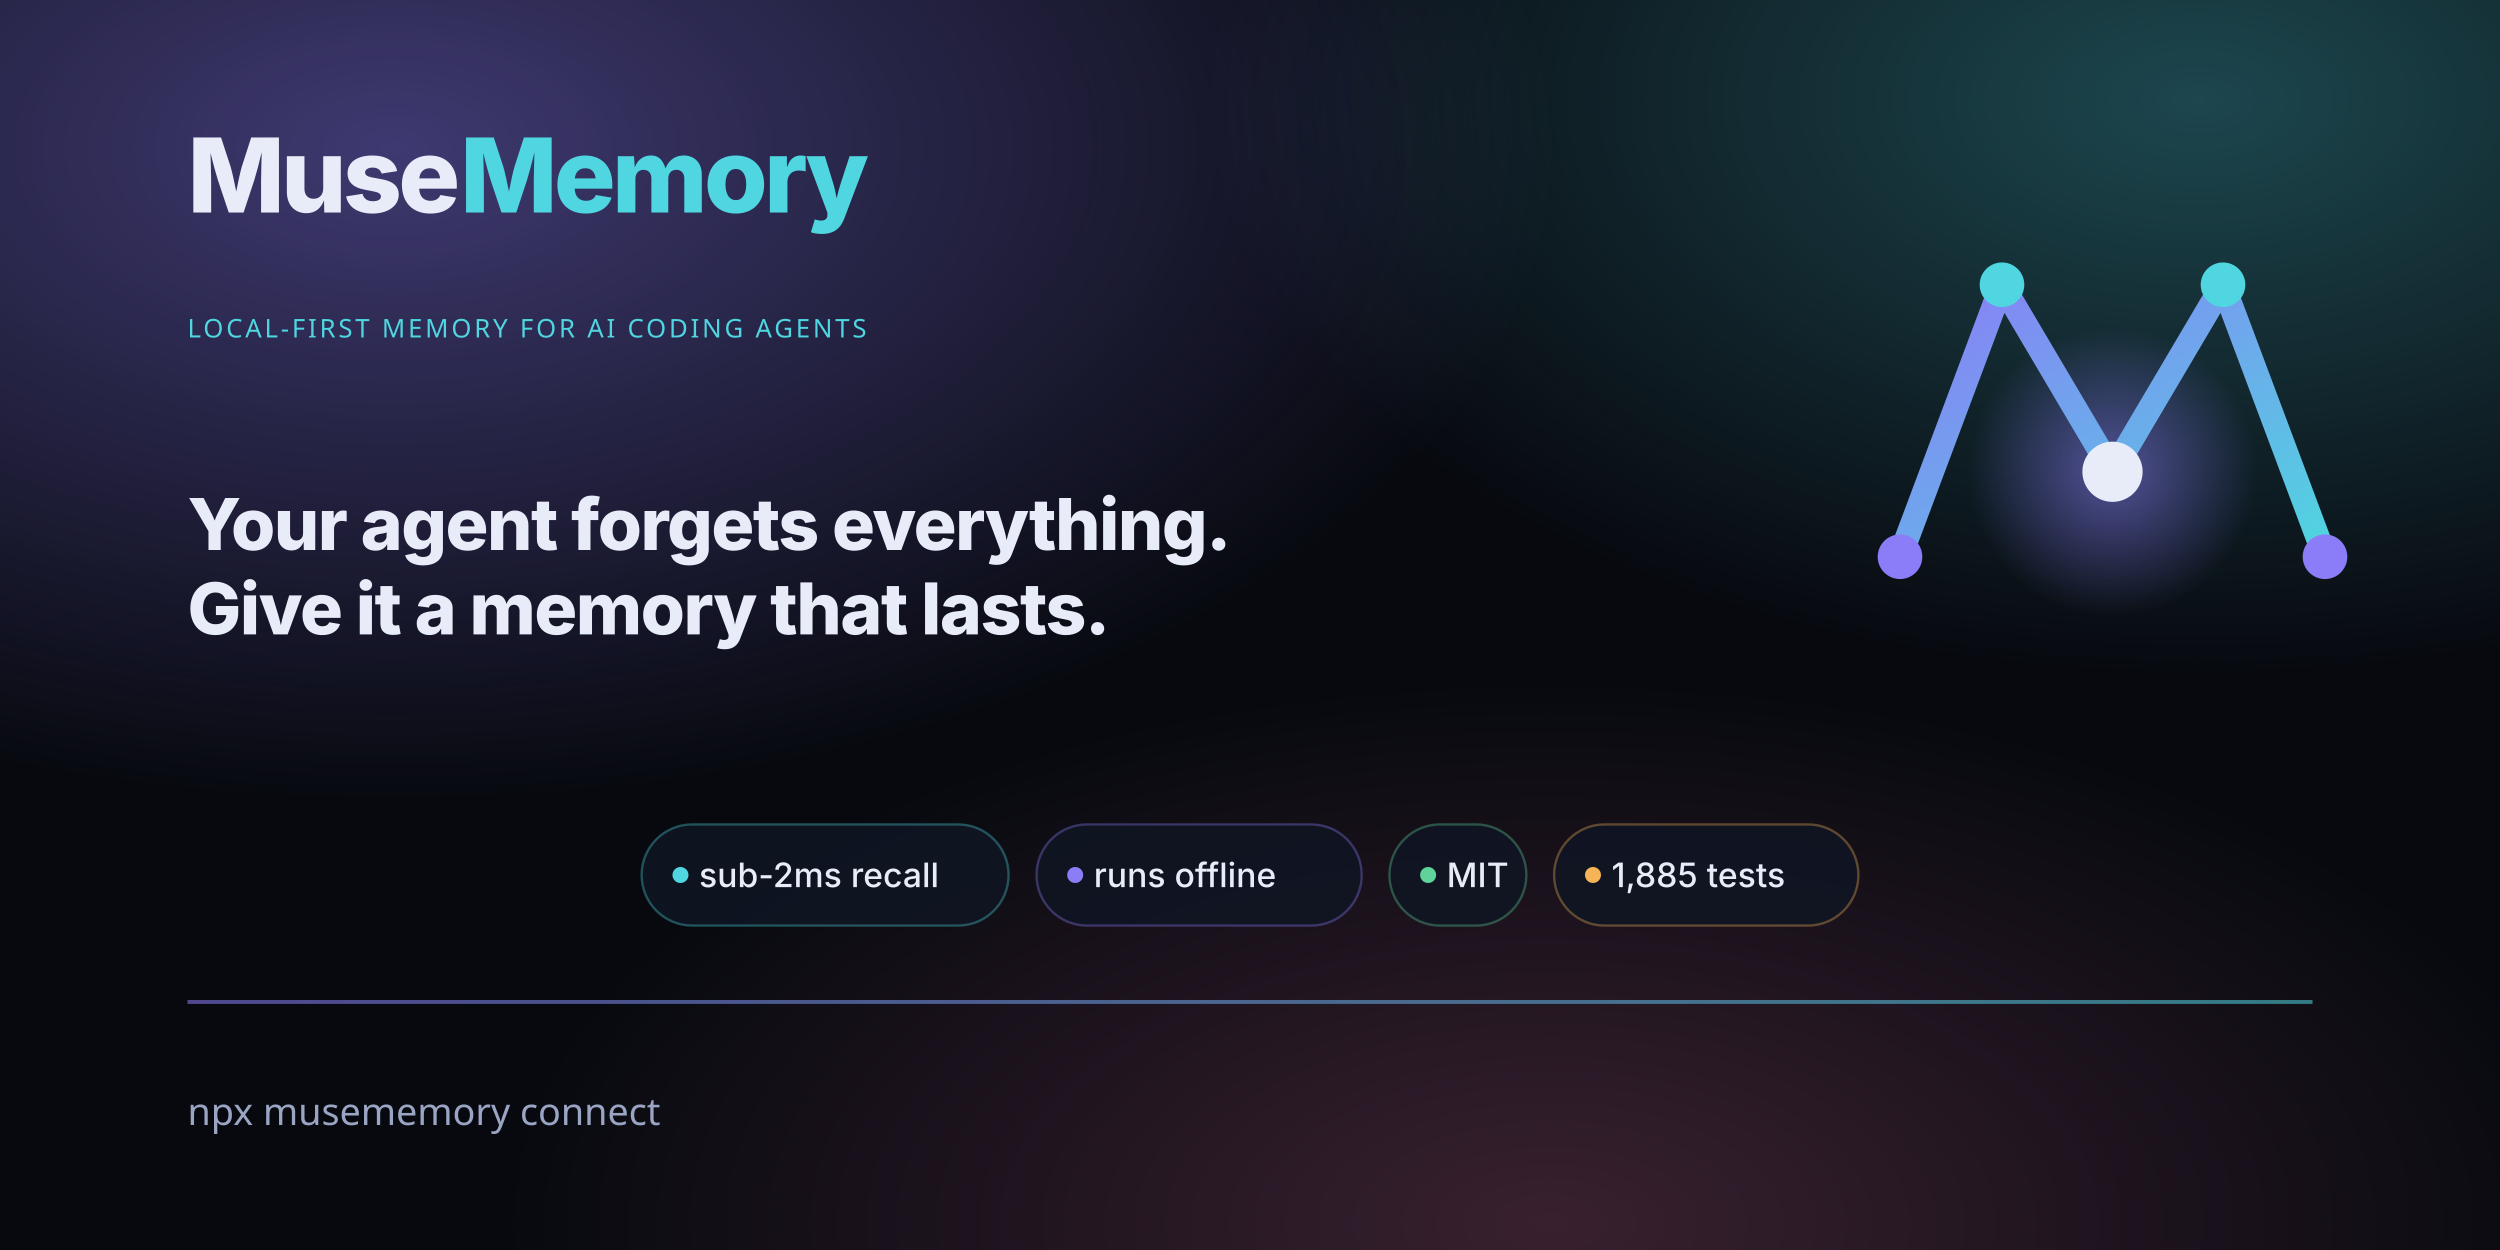
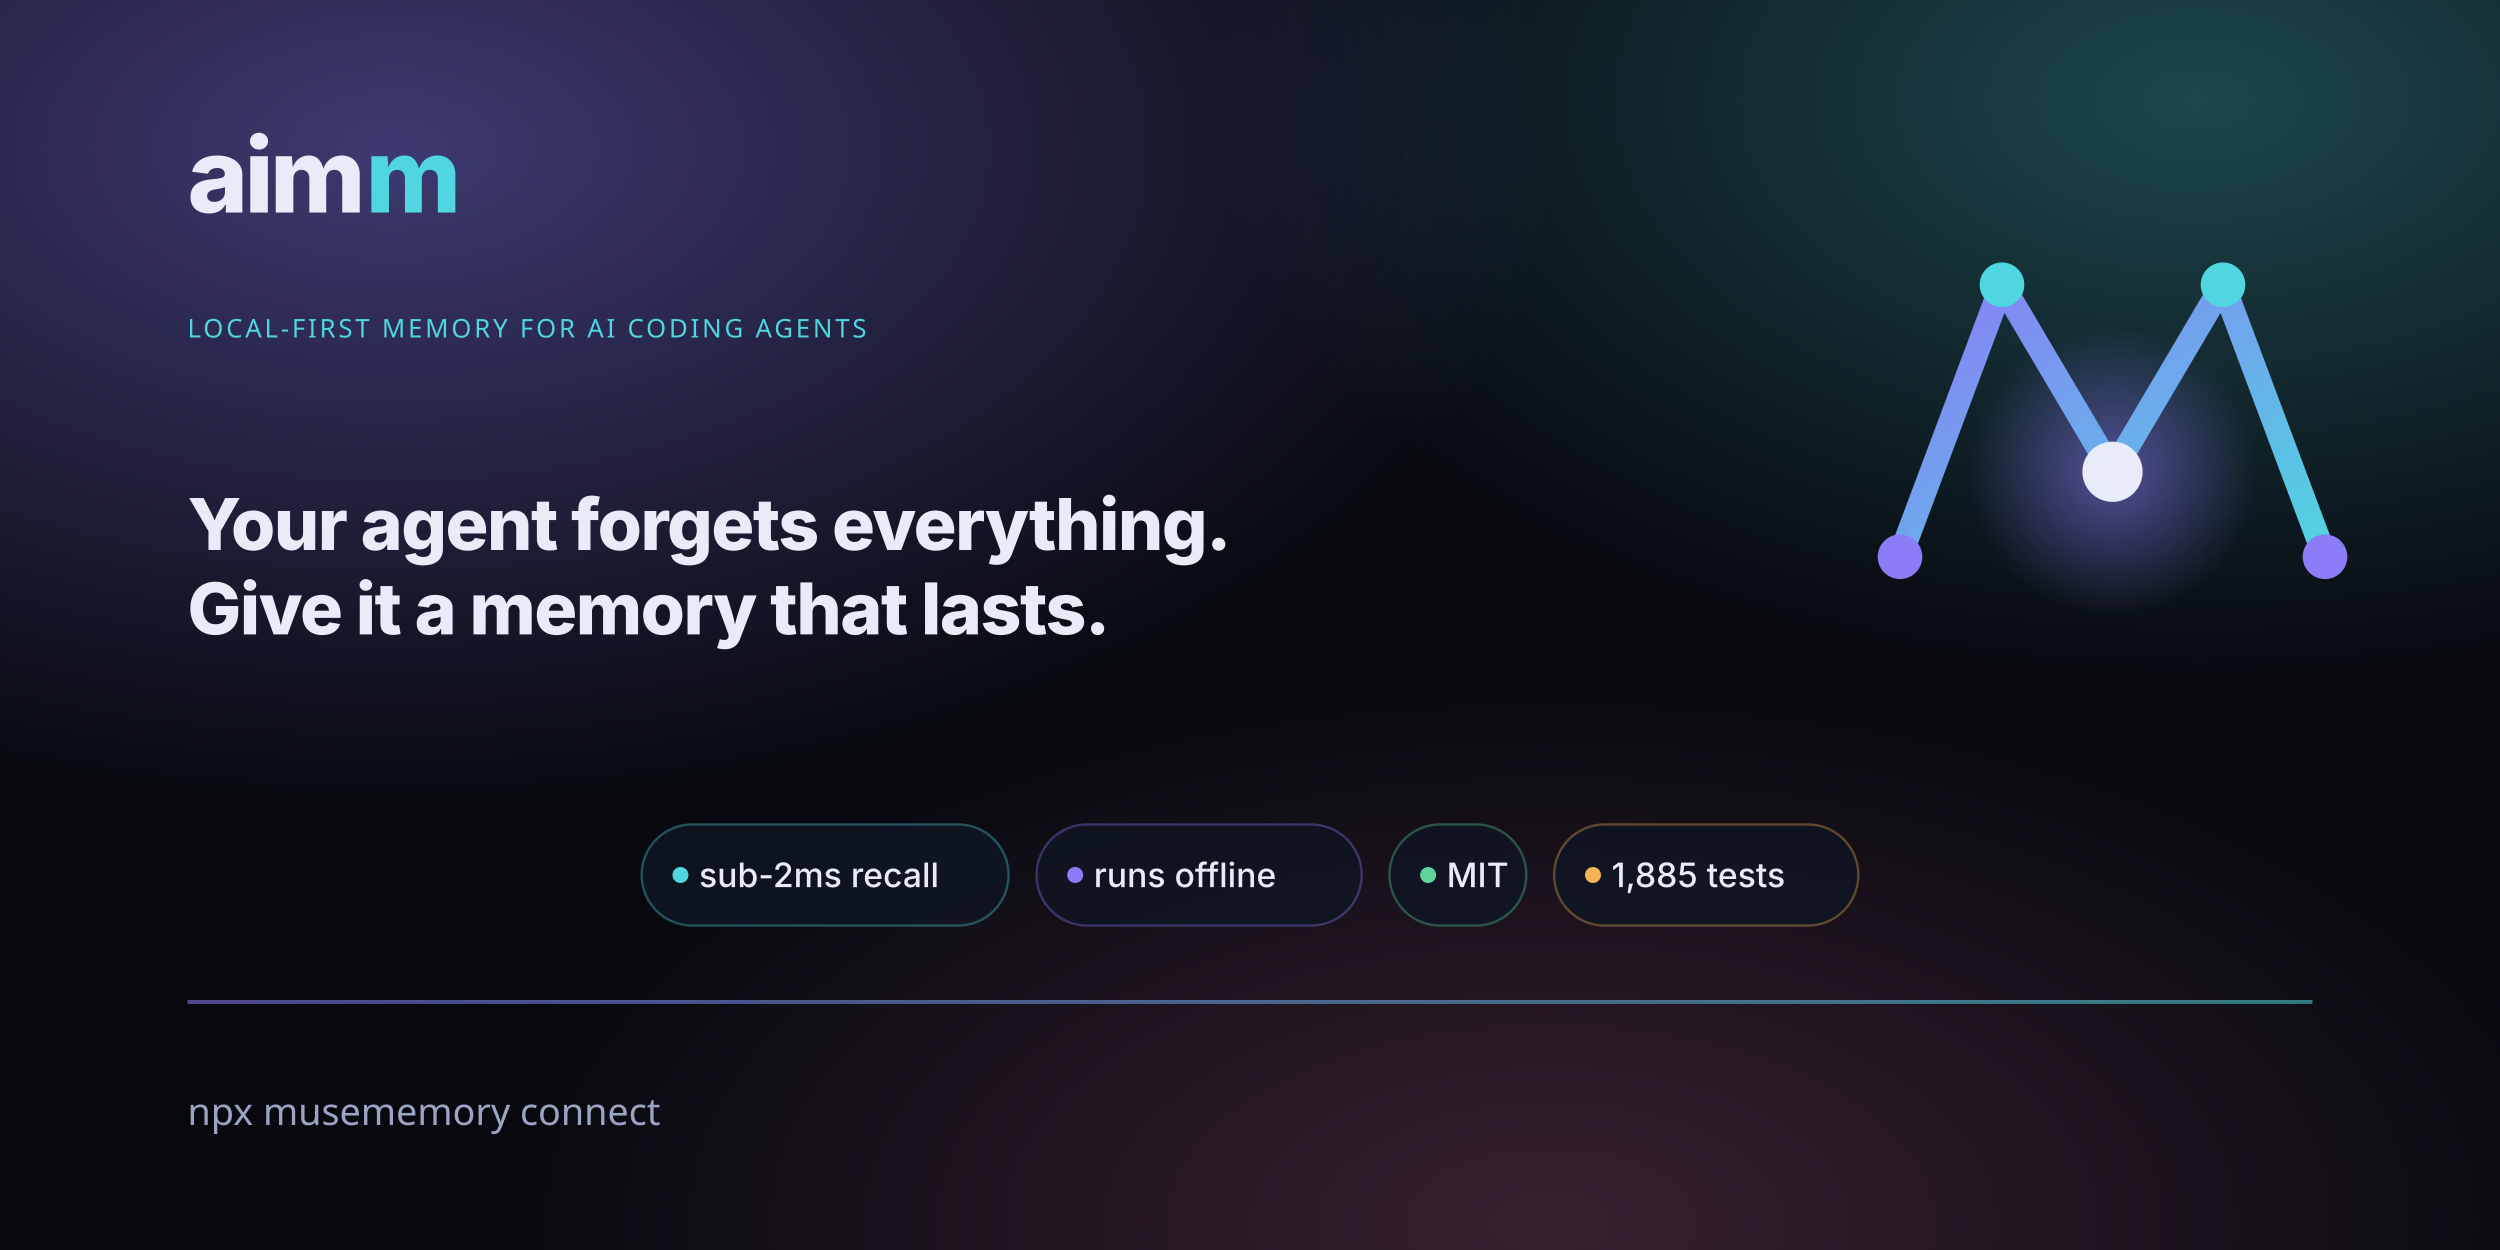
<svg xmlns="http://www.w3.org/2000/svg" width="1280" height="640" viewBox="0 0 1280 640">
  <defs>
    <linearGradient id="grad" x1="0" y1="0" x2="1" y2="1">
      <stop offset="0" stop-color="#8b7cf7" />
      <stop offset="1" stop-color="#4fd6e0" />
    </linearGradient>
    <linearGradient id="rule" x1="0" y1="0" x2="1" y2="0">
      <stop offset="0" stop-color="#8b7cf7" />
      <stop offset="1" stop-color="#4fd6e0" />
    </linearGradient>
    <radialGradient id="halo" cx="0.5" cy="0.5" r="0.5">
      <stop offset="0" stop-color="#8b7cf7" stop-opacity="0.55" />
      <stop offset="1" stop-color="#8b7cf7" stop-opacity="0" />
    </radialGradient>
    <radialGradient id="meshA" cx="0.5" cy="0.5" r="0.5">
      <stop offset="0" stop-color="#8b7cf7" stop-opacity="0.42" />
      <stop offset="1" stop-color="#8b7cf7" stop-opacity="0" />
    </radialGradient>
    <radialGradient id="meshB" cx="0.5" cy="0.5" r="0.5">
      <stop offset="0" stop-color="#4fd6e0" stop-opacity="0.30" />
      <stop offset="1" stop-color="#4fd6e0" stop-opacity="0" />
    </radialGradient>
    <radialGradient id="meshC" cx="0.5" cy="0.5" r="0.5">
      <stop offset="0" stop-color="#ff7db1" stop-opacity="0.20" />
      <stop offset="1" stop-color="#ff7db1" stop-opacity="0" />
    </radialGradient>
  </defs>
  <rect width="1280" height="640" fill="#07090f" />
  <g>
    <ellipse cx="204.8" cy="76.8" rx="588.8" ry="332.8" fill="url(#meshA)" />
    <ellipse cx="1126.4" cy="51.2" rx="512" ry="294.4" fill="url(#meshB)" />
    <ellipse cx="793.6" cy="627.2" rx="537.6" ry="281.6" fill="url(#meshC)" />
  </g>
-   <text x="96.0" y="108.8" font-family="Inter" font-size="52.8" font-weight="800" letter-spacing="-1.9" fill="#e8ecf8">Muse<tspan fill="#4fd6e0">Memory</tspan>
+   <text x="96.0" y="108.8" font-family="Inter" font-size="52.8" font-weight="800" letter-spacing="-1.9" fill="#e8ecf8">aim<tspan fill="#4fd6e0">m</tspan>
  </text>
  <text x="96.0" y="172.8" font-family="IBM Plex Mono" font-size="13.2" font-weight="500" letter-spacing="1.422" fill="#4fd6e0">LOCAL-FIRST MEMORY FOR AI CODING AGENTS</text>
  <text x="96.0" y="281.6" font-family="Inter" font-size="36.6" font-weight="800" letter-spacing="-0.731" fill="#e8ecf8">Your agent forgets everything.</text>
  <text x="96.0" y="324.8" font-family="Inter" font-size="36.6" font-weight="800" letter-spacing="-0.731" fill="#e8ecf8">Give it a memory that lasts.</text>
  <g>
    <rect x="328.5" y="422.1" width="187.9" height="51.8" rx="25.9" fill="#101624" fill-opacity="0.85" stroke="#4fd6e0" stroke-opacity="0.34" stroke-width="1.2" />
    <circle cx="348.4" cy="448.0" r="4.1" fill="#4fd6e0" />
    <text x="357.9" y="454.2" font-family="Inter" font-size="17.27" font-weight="500" fill="#e8ecf8">sub-2ms recall</text>
  </g>
  <g>
    <rect x="530.7" y="422.1" width="166.5" height="51.8" rx="25.9" fill="#101624" fill-opacity="0.85" stroke="#8b7cf7" stroke-opacity="0.34" stroke-width="1.2" />
    <circle cx="550.5" cy="448.0" r="4.1" fill="#8b7cf7" />
    <text x="560.0" y="454.2" font-family="Inter" font-size="17.27" font-weight="500" fill="#e8ecf8">runs offline</text>
  </g>
  <g>
    <rect x="711.4" y="422.1" width="70.1" height="51.8" rx="25.9" fill="#101624" fill-opacity="0.85" stroke="#5fd39a" stroke-opacity="0.34" stroke-width="1.2" />
    <circle cx="731.2" cy="448.0" r="4.1" fill="#5fd39a" />
    <text x="740.7" y="454.2" font-family="Inter" font-size="17.27" font-weight="500" fill="#e8ecf8">MIT</text>
  </g>
  <g>
    <rect x="795.7" y="422.1" width="155.8" height="51.8" rx="25.9" fill="#101624" fill-opacity="0.85" stroke="#f5b455" stroke-opacity="0.34" stroke-width="1.2" />
    <circle cx="815.6" cy="448.0" r="4.1" fill="#f5b455" />
    <text x="825.1" y="454.2" font-family="Inter" font-size="17.27" font-weight="500" fill="#e8ecf8">1,885 tests</text>
  </g>
  <rect x="96.0" y="512.0" width="1088.0" height="2.0" fill="url(#rule)" opacity="0.55" />
  <text x="96.0" y="576.0" font-family="IBM Plex Mono" font-size="19.3" font-weight="500" fill="#9aa5c3">npx musememory connect</text>
  <circle cx="1081.60" cy="241.54" r="73.98" fill="url(#halo)" />
  <polyline points="972.80,285.06 1025.02,145.79 1081.60,241.54 1138.18,145.79 1190.40,285.06" fill="none" stroke="url(#grad)" stroke-width="12.48" stroke-linecap="round" stroke-linejoin="round" />
  <circle cx="972.80" cy="285.06" r="11.42" fill="#8b7cf7" />
  <circle cx="1025.02" cy="145.79" r="11.42" fill="#4fd6e0" />
  <circle cx="1138.18" cy="145.79" r="11.42" fill="#4fd6e0" />
  <circle cx="1190.40" cy="285.06" r="11.42" fill="#8b7cf7" />
  <circle cx="1081.60" cy="241.54" r="15.42" fill="#e8ecf8" />
</svg>
